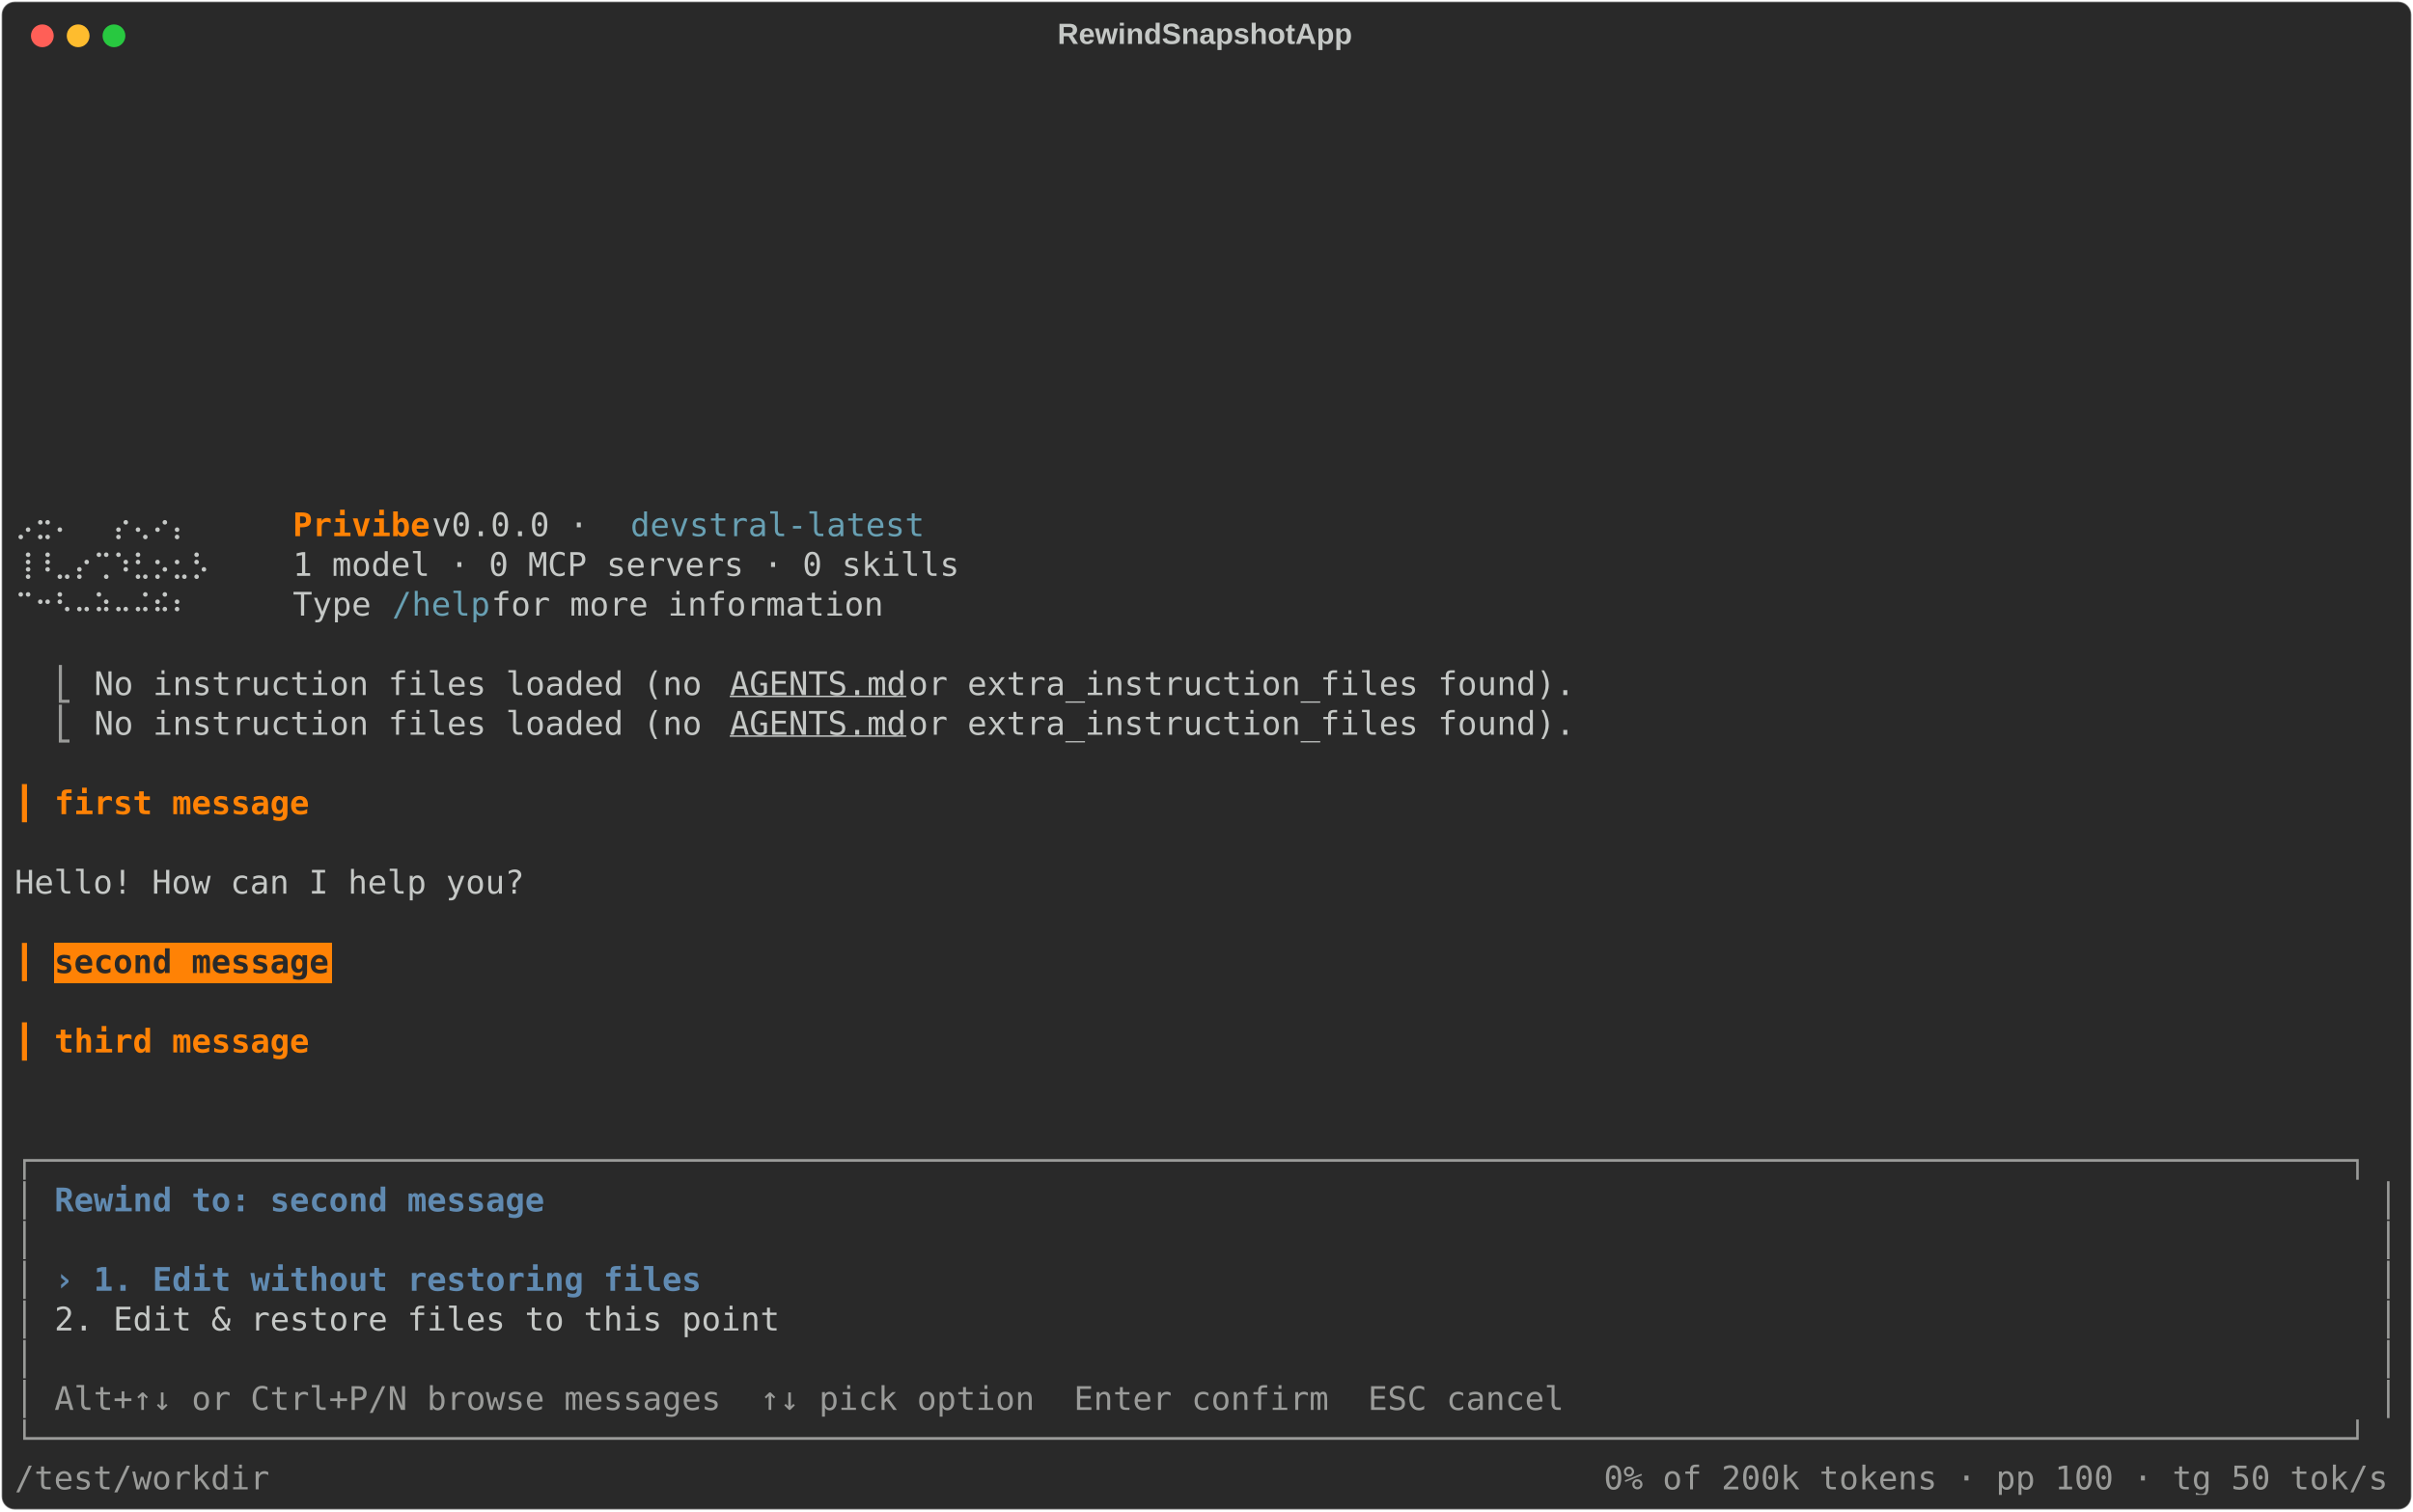
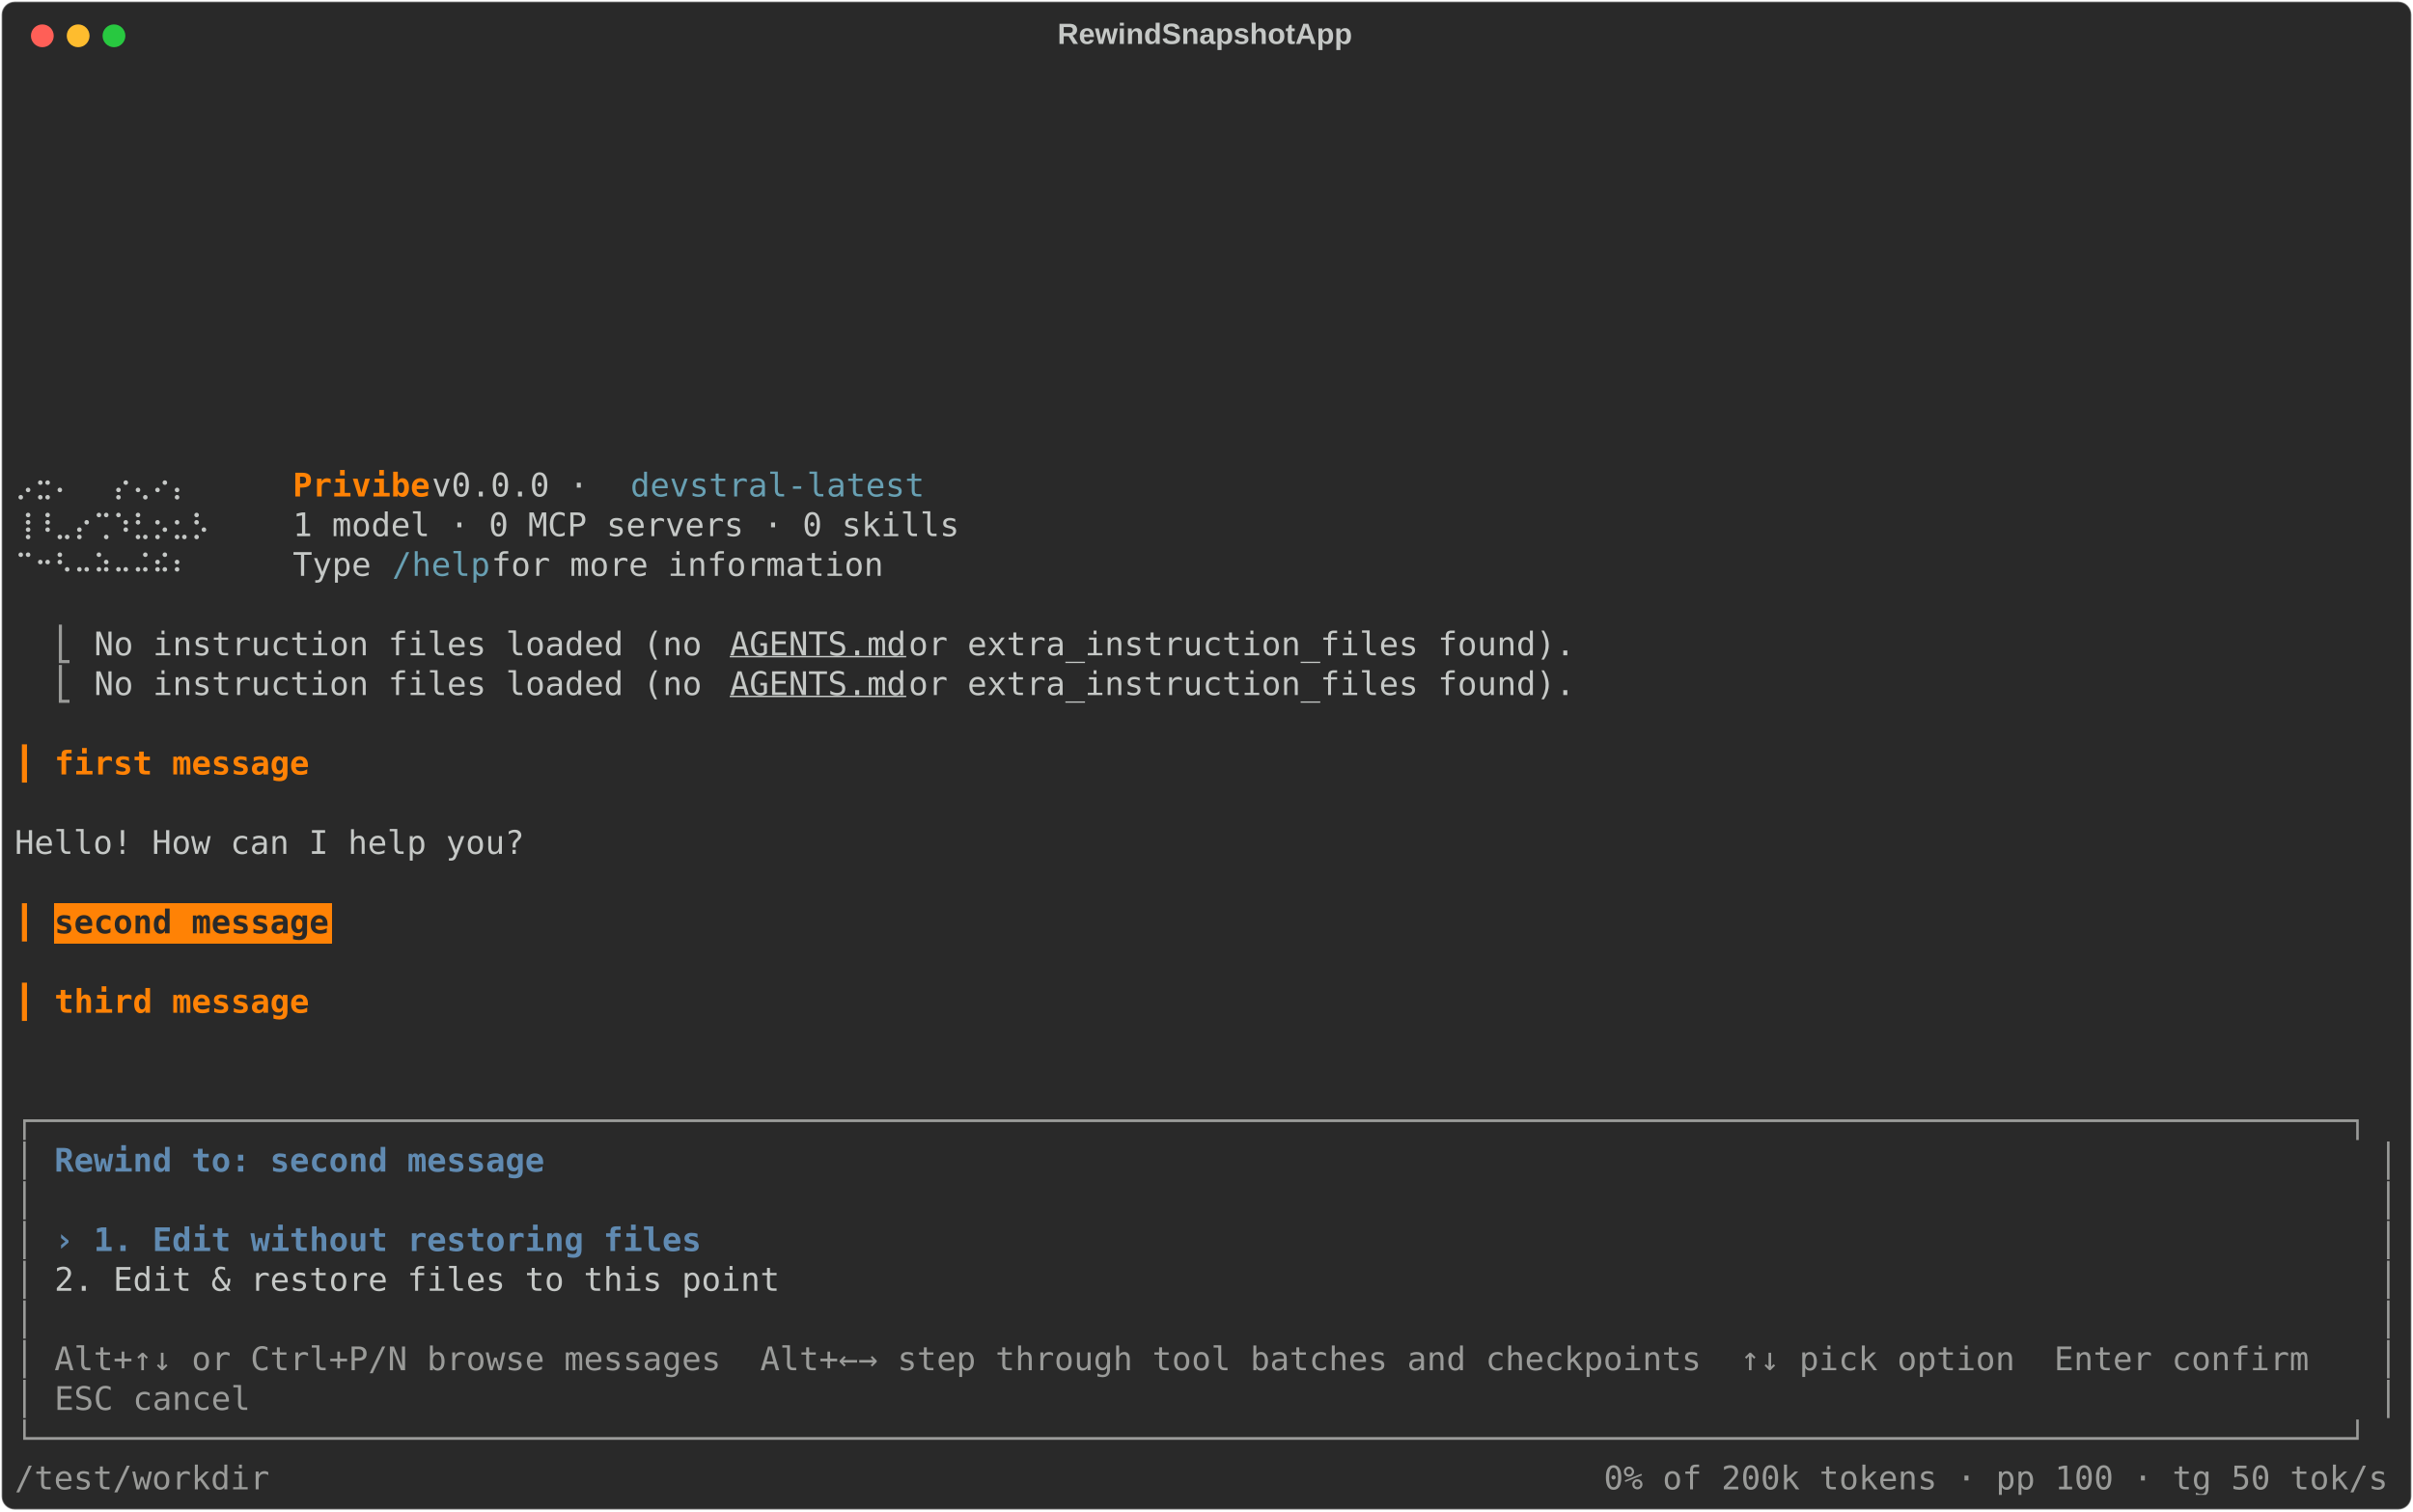
<svg xmlns="http://www.w3.org/2000/svg" class="rich-terminal" viewBox="0 0 1482 928.4">
  <style>

    @font-face {
        font-family: "Fira Code";
        src: local("FiraCode-Regular"),
                url("https://cdnjs.cloudflare.com/ajax/libs/firacode/6.2.0/woff2/FiraCode-Regular.woff2") format("woff2"),
                url("https://cdnjs.cloudflare.com/ajax/libs/firacode/6.2.0/woff/FiraCode-Regular.woff") format("woff");
        font-style: normal;
        font-weight: 400;
    }
    @font-face {
        font-family: "Fira Code";
        src: local("FiraCode-Bold"),
                url("https://cdnjs.cloudflare.com/ajax/libs/firacode/6.2.0/woff2/FiraCode-Bold.woff2") format("woff2"),
                url("https://cdnjs.cloudflare.com/ajax/libs/firacode/6.2.0/woff/FiraCode-Bold.woff") format("woff");
        font-style: bold;
        font-weight: 700;
    }

    .terminal-matrix {
        font-family: Fira Code, monospace;
        font-size: 20px;
        line-height: 24.4px;
        font-variant-east-asian: full-width;
    }

    .terminal-title {
        font-size: 18px;
        font-weight: bold;
        font-family: arial;
    }

    .terminal-r1 { fill: #c5c8c6 }
.terminal-r2 { fill: #ff8205;font-weight: bold }
.terminal-r3 { fill: #68a0b3 }
.terminal-r4 { fill: #9a9b99 }
.terminal-r5 { fill: #c5c8c6;text-decoration: underline; }
.terminal-r6 { fill: #ff8205 }
.terminal-r7 { fill: #292929;font-weight: bold }
.terminal-r8 { fill: #608ab1;font-weight: bold }
    </style>
  <defs>
    <clipPath id="terminal-clip-terminal">
      <rect x="0" y="0" width="1463.0" height="877.4" />
    </clipPath>
    <clipPath id="terminal-line-0">
      <rect x="0" y="1.5" width="1464" height="24.65" />
    </clipPath>
    <clipPath id="terminal-line-1">
      <rect x="0" y="25.9" width="1464" height="24.65" />
    </clipPath>
    <clipPath id="terminal-line-2">
      <rect x="0" y="50.3" width="1464" height="24.65" />
    </clipPath>
    <clipPath id="terminal-line-3">
      <rect x="0" y="74.7" width="1464" height="24.65" />
    </clipPath>
    <clipPath id="terminal-line-4">
      <rect x="0" y="99.1" width="1464" height="24.65" />
    </clipPath>
    <clipPath id="terminal-line-5">
      <rect x="0" y="123.5" width="1464" height="24.65" />
    </clipPath>
    <clipPath id="terminal-line-6">
      <rect x="0" y="147.9" width="1464" height="24.65" />
    </clipPath>
    <clipPath id="terminal-line-7">
      <rect x="0" y="172.3" width="1464" height="24.65" />
    </clipPath>
    <clipPath id="terminal-line-8">
      <rect x="0" y="196.7" width="1464" height="24.65" />
    </clipPath>
    <clipPath id="terminal-line-9">
      <rect x="0" y="221.1" width="1464" height="24.65" />
    </clipPath>
    <clipPath id="terminal-line-10">
      <rect x="0" y="245.5" width="1464" height="24.65" />
    </clipPath>
    <clipPath id="terminal-line-11">
      <rect x="0" y="269.9" width="1464" height="24.65" />
    </clipPath>
    <clipPath id="terminal-line-12">
      <rect x="0" y="294.3" width="1464" height="24.65" />
    </clipPath>
    <clipPath id="terminal-line-13">
      <rect x="0" y="318.7" width="1464" height="24.65" />
    </clipPath>
    <clipPath id="terminal-line-14">
      <rect x="0" y="343.1" width="1464" height="24.65" />
    </clipPath>
    <clipPath id="terminal-line-15">
      <rect x="0" y="367.5" width="1464" height="24.65" />
    </clipPath>
    <clipPath id="terminal-line-16">
      <rect x="0" y="391.9" width="1464" height="24.65" />
    </clipPath>
    <clipPath id="terminal-line-17">
      <rect x="0" y="416.3" width="1464" height="24.65" />
    </clipPath>
    <clipPath id="terminal-line-18">
      <rect x="0" y="440.7" width="1464" height="24.65" />
    </clipPath>
    <clipPath id="terminal-line-19">
      <rect x="0" y="465.1" width="1464" height="24.65" />
    </clipPath>
    <clipPath id="terminal-line-20">
      <rect x="0" y="489.5" width="1464" height="24.65" />
    </clipPath>
    <clipPath id="terminal-line-21">
      <rect x="0" y="513.9" width="1464" height="24.65" />
    </clipPath>
    <clipPath id="terminal-line-22">
      <rect x="0" y="538.3" width="1464" height="24.65" />
    </clipPath>
    <clipPath id="terminal-line-23">
      <rect x="0" y="562.7" width="1464" height="24.65" />
    </clipPath>
    <clipPath id="terminal-line-24">
      <rect x="0" y="587.1" width="1464" height="24.65" />
    </clipPath>
    <clipPath id="terminal-line-25">
      <rect x="0" y="611.5" width="1464" height="24.65" />
    </clipPath>
    <clipPath id="terminal-line-26">
      <rect x="0" y="635.9" width="1464" height="24.65" />
    </clipPath>
    <clipPath id="terminal-line-27">
      <rect x="0" y="660.3" width="1464" height="24.65" />
    </clipPath>
    <clipPath id="terminal-line-28">
      <rect x="0" y="684.7" width="1464" height="24.65" />
    </clipPath>
    <clipPath id="terminal-line-29">
      <rect x="0" y="709.1" width="1464" height="24.65" />
    </clipPath>
    <clipPath id="terminal-line-30">
      <rect x="0" y="733.5" width="1464" height="24.65" />
    </clipPath>
    <clipPath id="terminal-line-31">
      <rect x="0" y="757.9" width="1464" height="24.65" />
    </clipPath>
    <clipPath id="terminal-line-32">
      <rect x="0" y="782.3" width="1464" height="24.65" />
    </clipPath>
    <clipPath id="terminal-line-33">
      <rect x="0" y="806.7" width="1464" height="24.65" />
    </clipPath>
    <clipPath id="terminal-line-34">
      <rect x="0" y="831.1" width="1464" height="24.65" />
    </clipPath>
  </defs>
  <rect fill="#292929" stroke="rgba(255,255,255,0.35)" stroke-width="1" x="1" y="1" width="1480" height="926.4" rx="8" />
  <text class="terminal-title" fill="#c5c8c6" text-anchor="middle" x="740" y="27">RewindSnapshotApp</text>
  <g transform="translate(26,22)">
    <circle cx="0" cy="0" r="7" fill="#ff5f57" />
    <circle cx="22" cy="0" r="7" fill="#febc2e" />
    <circle cx="44" cy="0" r="7" fill="#28c840" />
  </g>
  <g transform="translate(9, 41)" clip-path="url(#terminal-clip-terminal)">
-     <rect fill="#ff8205" x="24.4" y="538.3" width="170.8" height="24.65" shape-rendering="crispEdges" />
+     <rect fill="#ff8205" x="24.4" y="513.9" width="170.8" height="24.65" shape-rendering="crispEdges" />
    <g class="terminal-matrix">
      <text class="terminal-r1" x="1464" y="20" textLength="12.2" clip-path="url(#terminal-line-0)">
</text>
      <text class="terminal-r1" x="1464" y="44.4" textLength="12.2" clip-path="url(#terminal-line-1)">
</text>
      <text class="terminal-r1" x="1464" y="68.8" textLength="12.2" clip-path="url(#terminal-line-2)">
</text>
      <text class="terminal-r1" x="1464" y="93.2" textLength="12.2" clip-path="url(#terminal-line-3)">
</text>
      <text class="terminal-r1" x="1464" y="117.6" textLength="12.2" clip-path="url(#terminal-line-4)">
</text>
      <text class="terminal-r1" x="1464" y="142" textLength="12.2" clip-path="url(#terminal-line-5)">
</text>
      <text class="terminal-r1" x="1464" y="166.4" textLength="12.2" clip-path="url(#terminal-line-6)">
</text>
      <text class="terminal-r1" x="1464" y="190.8" textLength="12.2" clip-path="url(#terminal-line-7)">
</text>
      <text class="terminal-r1" x="1464" y="215.2" textLength="12.2" clip-path="url(#terminal-line-8)">
</text>
      <text class="terminal-r1" x="1464" y="239.6" textLength="12.2" clip-path="url(#terminal-line-9)">
</text>
+       <text class="terminal-r1" x="0" y="264" textLength="134.2" clip-path="url(#terminal-line-10)">  ⡠⣒⠄  ⡔⢄⠔⡄</text>
+       <text class="terminal-r2" x="170.8" y="264" textLength="85.4" clip-path="url(#terminal-line-10)">Privibe</text>
+       <text class="terminal-r1" x="256.2" y="264" textLength="122" clip-path="url(#terminal-line-10)"> v0.0.0 · </text>
+       <text class="terminal-r3" x="378.2" y="264" textLength="183" clip-path="url(#terminal-line-10)">devstral-latest</text>
      <text class="terminal-r1" x="1464" y="264" textLength="12.2" clip-path="url(#terminal-line-10)">
</text>
-       <text class="terminal-r1" x="0" y="288.4" textLength="134.2" clip-path="url(#terminal-line-11)">  ⡠⣒⠄  ⡔⢄⠔⡄</text>
-       <text class="terminal-r2" x="170.8" y="288.4" textLength="85.4" clip-path="url(#terminal-line-11)">Privibe</text>
-       <text class="terminal-r1" x="256.2" y="288.4" textLength="122" clip-path="url(#terminal-line-11)"> v0.0.0 · </text>
-       <text class="terminal-r3" x="378.2" y="288.4" textLength="183" clip-path="url(#terminal-line-11)">devstral-latest</text>
+       <text class="terminal-r1" x="0" y="288.4" textLength="134.2" clip-path="url(#terminal-line-11)"> ⢸⠸⣀⡔⢉⠱⣃⡢⣂⡣</text>
+       <text class="terminal-r1" x="170.8" y="288.4" textLength="414.8" clip-path="url(#terminal-line-11)">1 model · 0 MCP servers · 0 skills</text>
      <text class="terminal-r1" x="1464" y="288.4" textLength="12.2" clip-path="url(#terminal-line-11)">
</text>
-       <text class="terminal-r1" x="0" y="312.8" textLength="134.2" clip-path="url(#terminal-line-12)"> ⢸⠸⣀⡔⢉⠱⣃⡢⣂⡣</text>
-       <text class="terminal-r1" x="170.8" y="312.8" textLength="414.8" clip-path="url(#terminal-line-12)">1 model · 0 MCP servers · 0 skills</text>
+       <text class="terminal-r1" x="0" y="312.8" textLength="134.2" clip-path="url(#terminal-line-12)">  ⠉⠒⠣⠤⠵⠤⠬⠮⠆</text>
+       <text class="terminal-r1" x="170.8" y="312.8" textLength="61" clip-path="url(#terminal-line-12)">Type </text>
+       <text class="terminal-r3" x="231.8" y="312.8" textLength="61" clip-path="url(#terminal-line-12)">/help</text>
+       <text class="terminal-r1" x="292.8" y="312.8" textLength="256.2" clip-path="url(#terminal-line-12)"> for more information</text>
      <text class="terminal-r1" x="1464" y="312.8" textLength="12.2" clip-path="url(#terminal-line-12)">
</text>
-       <text class="terminal-r1" x="0" y="337.2" textLength="134.2" clip-path="url(#terminal-line-13)">  ⠉⠒⠣⠤⠵⠤⠬⠮⠆</text>
-       <text class="terminal-r1" x="170.8" y="337.2" textLength="61" clip-path="url(#terminal-line-13)">Type </text>
-       <text class="terminal-r3" x="231.8" y="337.2" textLength="61" clip-path="url(#terminal-line-13)">/help</text>
-       <text class="terminal-r1" x="292.8" y="337.2" textLength="256.2" clip-path="url(#terminal-line-13)"> for more information</text>
      <text class="terminal-r1" x="1464" y="337.2" textLength="12.2" clip-path="url(#terminal-line-13)">
</text>
+       <text class="terminal-r4" x="24.4" y="361.6" textLength="12.2" clip-path="url(#terminal-line-14)">⎣</text>
+       <text class="terminal-r1" x="48.8" y="361.6" textLength="390.4" clip-path="url(#terminal-line-14)">No instruction files loaded (no </text>
+       <text class="terminal-r5" x="439.2" y="361.6" textLength="109.8" clip-path="url(#terminal-line-14)">AGENTS.md</text>
+       <text class="terminal-r1" x="549" y="361.6" textLength="427" clip-path="url(#terminal-line-14)"> or extra_instruction_files found).</text>
      <text class="terminal-r1" x="1464" y="361.6" textLength="12.2" clip-path="url(#terminal-line-14)">
</text>
      <text class="terminal-r4" x="24.4" y="386" textLength="12.2" clip-path="url(#terminal-line-15)">⎣</text>
      <text class="terminal-r1" x="48.8" y="386" textLength="390.4" clip-path="url(#terminal-line-15)">No instruction files loaded (no </text>
      <text class="terminal-r5" x="439.2" y="386" textLength="109.8" clip-path="url(#terminal-line-15)">AGENTS.md</text>
      <text class="terminal-r1" x="549" y="386" textLength="427" clip-path="url(#terminal-line-15)"> or extra_instruction_files found).</text>
      <text class="terminal-r1" x="1464" y="386" textLength="12.2" clip-path="url(#terminal-line-15)">
</text>
-       <text class="terminal-r4" x="24.4" y="410.4" textLength="12.2" clip-path="url(#terminal-line-16)">⎣</text>
-       <text class="terminal-r1" x="48.8" y="410.4" textLength="390.4" clip-path="url(#terminal-line-16)">No instruction files loaded (no </text>
-       <text class="terminal-r5" x="439.2" y="410.4" textLength="109.8" clip-path="url(#terminal-line-16)">AGENTS.md</text>
-       <text class="terminal-r1" x="549" y="410.4" textLength="427" clip-path="url(#terminal-line-16)"> or extra_instruction_files found).</text>
      <text class="terminal-r1" x="1464" y="410.4" textLength="12.2" clip-path="url(#terminal-line-16)">
</text>
+       <text class="terminal-r6" x="0" y="434.8" textLength="12.2" clip-path="url(#terminal-line-17)">┃</text>
+       <text class="terminal-r2" x="24.4" y="434.8" textLength="158.6" clip-path="url(#terminal-line-17)">first message</text>
      <text class="terminal-r1" x="1464" y="434.8" textLength="12.2" clip-path="url(#terminal-line-17)">
</text>
-       <text class="terminal-r6" x="0" y="459.2" textLength="12.2" clip-path="url(#terminal-line-18)">┃</text>
-       <text class="terminal-r2" x="24.4" y="459.2" textLength="158.6" clip-path="url(#terminal-line-18)">first message</text>
      <text class="terminal-r1" x="1464" y="459.2" textLength="12.2" clip-path="url(#terminal-line-18)">
</text>
+       <text class="terminal-r1" x="0" y="483.6" textLength="317.2" clip-path="url(#terminal-line-19)">Hello! How can I help you?</text>
      <text class="terminal-r1" x="1464" y="483.6" textLength="12.2" clip-path="url(#terminal-line-19)">
</text>
-       <text class="terminal-r1" x="0" y="508" textLength="317.2" clip-path="url(#terminal-line-20)">Hello! How can I help you?</text>
      <text class="terminal-r1" x="1464" y="508" textLength="12.2" clip-path="url(#terminal-line-20)">
</text>
+       <text class="terminal-r6" x="0" y="532.4" textLength="12.2" clip-path="url(#terminal-line-21)">┃</text>
+       <text class="terminal-r7" x="24.4" y="532.4" textLength="170.8" clip-path="url(#terminal-line-21)">second message</text>
      <text class="terminal-r1" x="1464" y="532.4" textLength="12.2" clip-path="url(#terminal-line-21)">
</text>
-       <text class="terminal-r6" x="0" y="556.8" textLength="12.2" clip-path="url(#terminal-line-22)">┃</text>
-       <text class="terminal-r7" x="24.4" y="556.8" textLength="170.8" clip-path="url(#terminal-line-22)">second message</text>
      <text class="terminal-r1" x="1464" y="556.8" textLength="12.2" clip-path="url(#terminal-line-22)">
</text>
+       <text class="terminal-r6" x="0" y="581.2" textLength="12.2" clip-path="url(#terminal-line-23)">┃</text>
+       <text class="terminal-r2" x="24.4" y="581.2" textLength="158.6" clip-path="url(#terminal-line-23)">third message</text>
      <text class="terminal-r1" x="1464" y="581.2" textLength="12.2" clip-path="url(#terminal-line-23)">
</text>
-       <text class="terminal-r6" x="0" y="605.6" textLength="12.2" clip-path="url(#terminal-line-24)">┃</text>
-       <text class="terminal-r2" x="24.4" y="605.6" textLength="158.6" clip-path="url(#terminal-line-24)">third message</text>
      <text class="terminal-r1" x="1464" y="605.6" textLength="12.2" clip-path="url(#terminal-line-24)">
</text>
      <text class="terminal-r1" x="1464" y="630" textLength="12.2" clip-path="url(#terminal-line-25)">
</text>
+       <text class="terminal-r4" x="0" y="654.4" textLength="1464" clip-path="url(#terminal-line-26)">┌──────────────────────────────────────────────────────────────────────────────────────────────────────────────────────┐</text>
      <text class="terminal-r1" x="1464" y="654.4" textLength="12.2" clip-path="url(#terminal-line-26)">
</text>
-       <text class="terminal-r4" x="0" y="678.8" textLength="1464" clip-path="url(#terminal-line-27)">┌──────────────────────────────────────────────────────────────────────────────────────────────────────────────────────┐</text>
+       <text class="terminal-r4" x="0" y="678.8" textLength="12.2" clip-path="url(#terminal-line-27)">│</text>
+       <text class="terminal-r8" x="24.4" y="678.8" textLength="305" clip-path="url(#terminal-line-27)">Rewind to: second message</text>
+       <text class="terminal-r4" x="1451.8" y="678.8" textLength="12.2" clip-path="url(#terminal-line-27)">│</text>
      <text class="terminal-r1" x="1464" y="678.8" textLength="12.2" clip-path="url(#terminal-line-27)">
</text>
      <text class="terminal-r4" x="0" y="703.2" textLength="12.2" clip-path="url(#terminal-line-28)">│</text>
-       <text class="terminal-r8" x="24.4" y="703.2" textLength="305" clip-path="url(#terminal-line-28)">Rewind to: second message</text>
      <text class="terminal-r4" x="1451.8" y="703.2" textLength="12.2" clip-path="url(#terminal-line-28)">│</text>
      <text class="terminal-r1" x="1464" y="703.2" textLength="12.2" clip-path="url(#terminal-line-28)">
</text>
      <text class="terminal-r4" x="0" y="727.6" textLength="12.2" clip-path="url(#terminal-line-29)">│</text>
+       <text class="terminal-r8" x="24.4" y="727.6" textLength="402.6" clip-path="url(#terminal-line-29)">› 1. Edit without restoring files</text>
      <text class="terminal-r4" x="1451.8" y="727.6" textLength="12.2" clip-path="url(#terminal-line-29)">│</text>
      <text class="terminal-r1" x="1464" y="727.6" textLength="12.2" clip-path="url(#terminal-line-29)">
</text>
      <text class="terminal-r4" x="0" y="752" textLength="12.2" clip-path="url(#terminal-line-30)">│</text>
-       <text class="terminal-r8" x="24.4" y="752" textLength="402.6" clip-path="url(#terminal-line-30)">› 1. Edit without restoring files</text>
+       <text class="terminal-r1" x="24.4" y="752" textLength="475.8" clip-path="url(#terminal-line-30)">  2. Edit &amp; restore files to this point</text>
      <text class="terminal-r4" x="1451.8" y="752" textLength="12.2" clip-path="url(#terminal-line-30)">│</text>
      <text class="terminal-r1" x="1464" y="752" textLength="12.2" clip-path="url(#terminal-line-30)">
</text>
      <text class="terminal-r4" x="0" y="776.4" textLength="12.2" clip-path="url(#terminal-line-31)">│</text>
-       <text class="terminal-r1" x="24.4" y="776.4" textLength="475.8" clip-path="url(#terminal-line-31)">  2. Edit &amp; restore files to this point</text>
      <text class="terminal-r4" x="1451.8" y="776.4" textLength="12.2" clip-path="url(#terminal-line-31)">│</text>
      <text class="terminal-r1" x="1464" y="776.4" textLength="12.2" clip-path="url(#terminal-line-31)">
</text>
      <text class="terminal-r4" x="0" y="800.8" textLength="12.2" clip-path="url(#terminal-line-32)">│</text>
+       <text class="terminal-r4" x="24.4" y="800.8" textLength="1403" clip-path="url(#terminal-line-32)">Alt+↑↓ or Ctrl+P/N browse messages  Alt+←→ step through tool batches and checkpoints  ↑↓ pick option  Enter confirm</text>
      <text class="terminal-r4" x="1451.8" y="800.8" textLength="12.2" clip-path="url(#terminal-line-32)">│</text>
      <text class="terminal-r1" x="1464" y="800.8" textLength="12.2" clip-path="url(#terminal-line-32)">
</text>
      <text class="terminal-r4" x="0" y="825.2" textLength="12.2" clip-path="url(#terminal-line-33)">│</text>
-       <text class="terminal-r4" x="24.4" y="825.2" textLength="939.4" clip-path="url(#terminal-line-33)">Alt+↑↓ or Ctrl+P/N browse messages  ↑↓ pick option  Enter confirm  ESC cancel</text>
+       <text class="terminal-r4" x="24.4" y="825.2" textLength="122" clip-path="url(#terminal-line-33)">ESC cancel</text>
      <text class="terminal-r4" x="1451.8" y="825.2" textLength="12.2" clip-path="url(#terminal-line-33)">│</text>
      <text class="terminal-r1" x="1464" y="825.2" textLength="12.2" clip-path="url(#terminal-line-33)">
</text>
      <text class="terminal-r4" x="0" y="849.6" textLength="1464" clip-path="url(#terminal-line-34)">└──────────────────────────────────────────────────────────────────────────────────────────────────────────────────────┘</text>
      <text class="terminal-r1" x="1464" y="849.6" textLength="12.2" clip-path="url(#terminal-line-34)">
</text>
      <text class="terminal-r4" x="0" y="874" textLength="158.6" clip-path="url(#terminal-line-35)">/test/workdir</text>
      <text class="terminal-r4" x="976" y="874" textLength="488" clip-path="url(#terminal-line-35)">0% of 200k tokens · pp 100 · tg 50 tok/s</text>
    </g>
  </g>
</svg>
